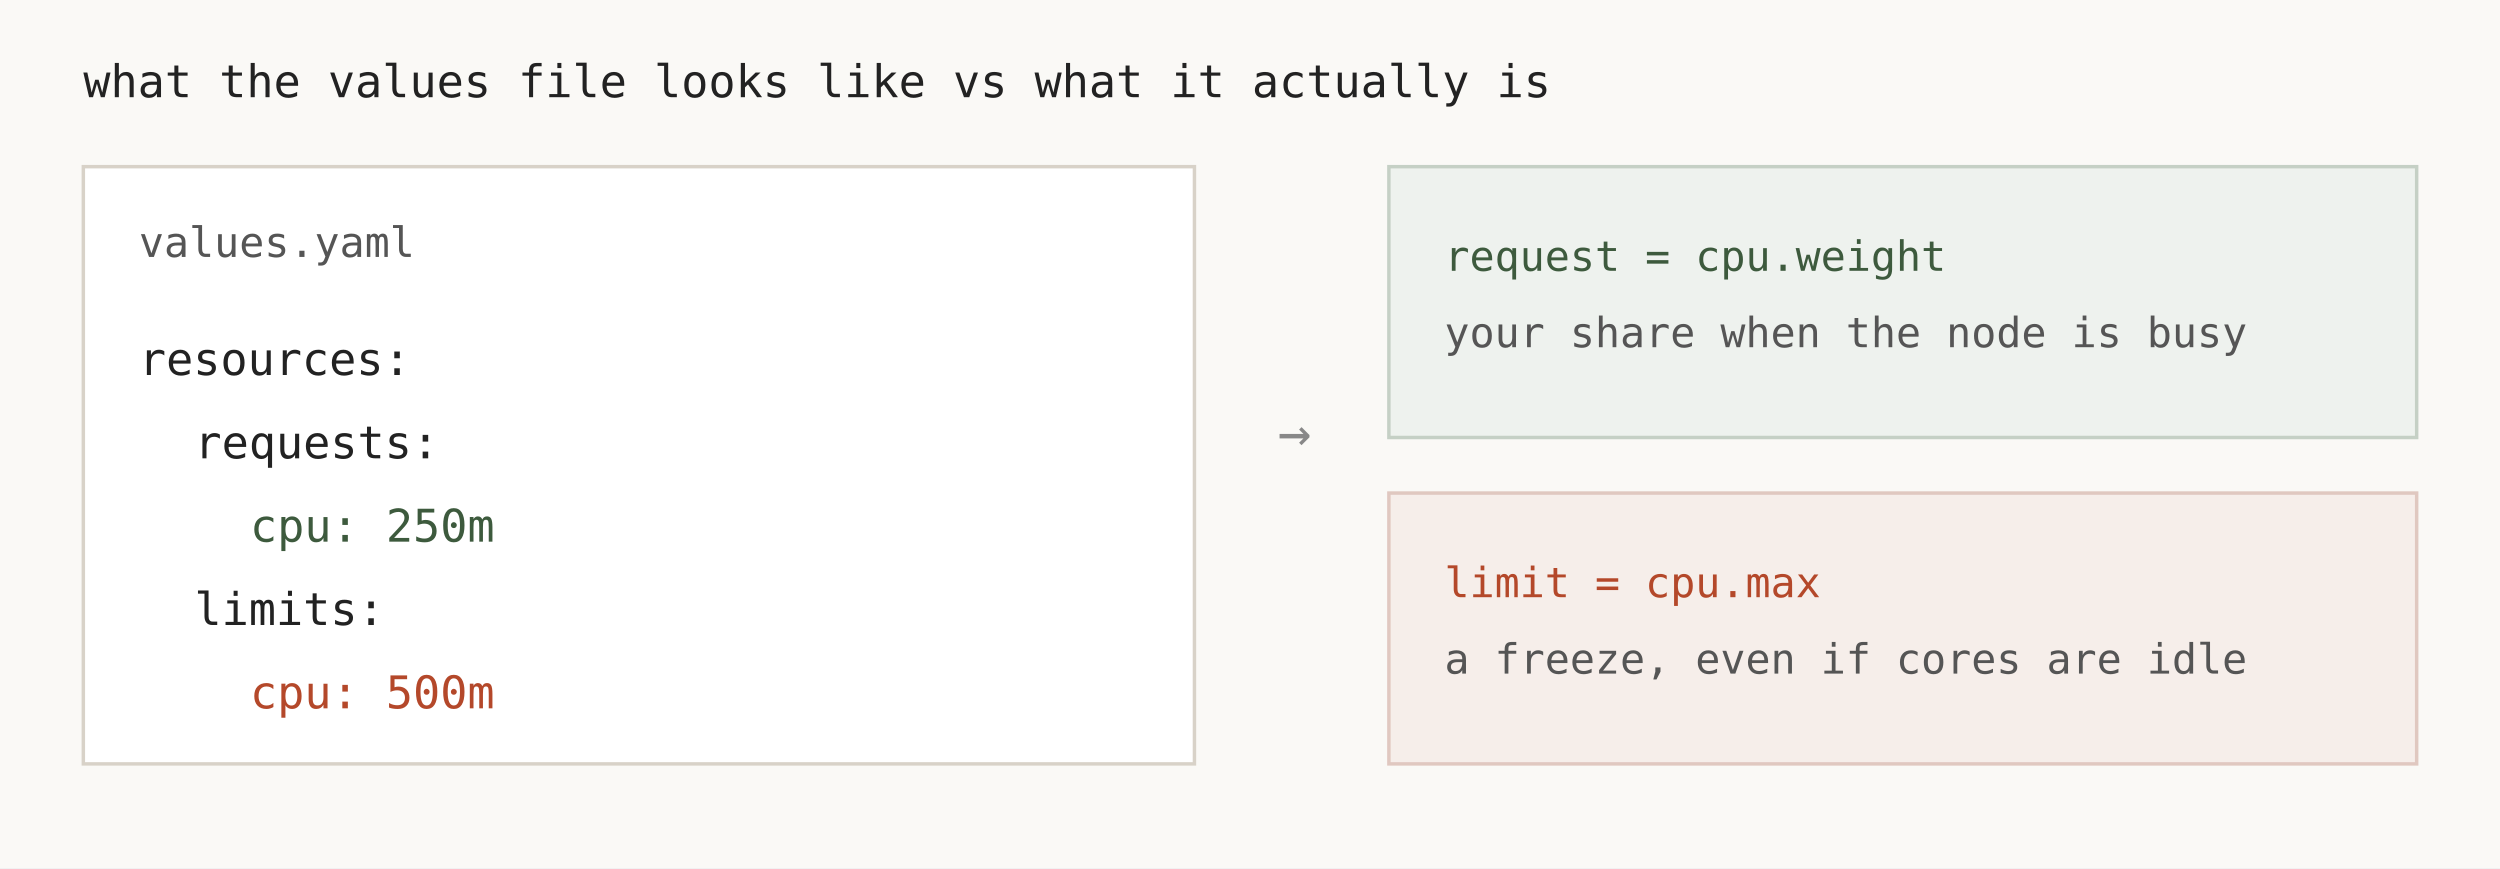
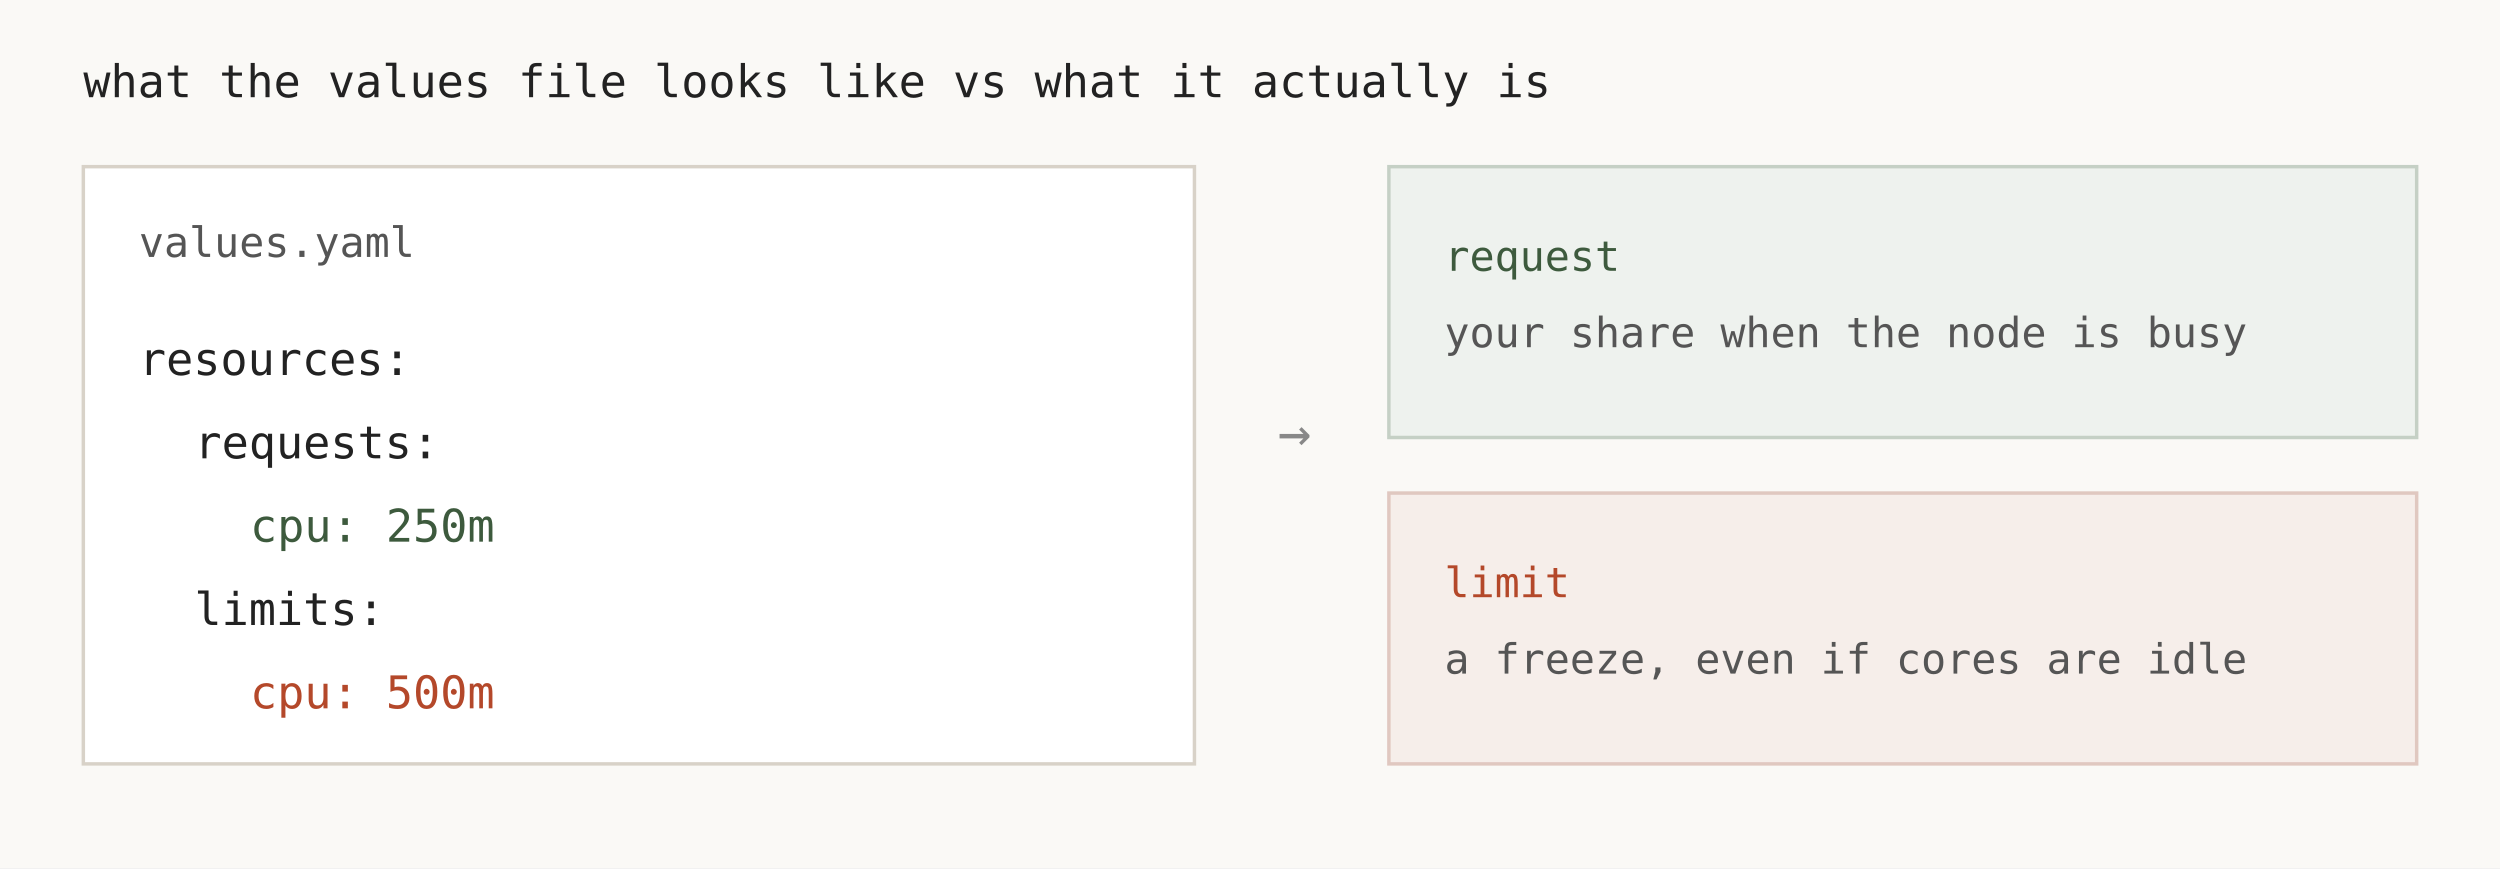
<svg xmlns="http://www.w3.org/2000/svg" width="720" height="250" viewBox="0 0 720 250">
  <rect width="720" height="250" fill="#faf9f6" />
  <text x="24" y="28" font-family="ui-monospace, SFMono-Regular, Menlo, monospace" font-size="13" fill="#222">what the values file looks like vs what it actually is</text>
  <rect x="24" y="48" width="320" height="172" fill="#fff" stroke="#d8d2c8" />
  <text x="40" y="74" font-family="ui-monospace, SFMono-Regular, Menlo, monospace" font-size="12" fill="#555">values.yaml</text>
  <text x="40" y="108" font-family="ui-monospace, SFMono-Regular, Menlo, monospace" font-size="13" fill="#222">resources:</text>
  <text x="56" y="132" font-family="ui-monospace, SFMono-Regular, Menlo, monospace" font-size="13" fill="#222">  requests:</text>
  <text x="72" y="156" font-family="ui-monospace, SFMono-Regular, Menlo, monospace" font-size="13" fill="#3d5a3d">    cpu: 250m</text>
  <text x="56" y="180" font-family="ui-monospace, SFMono-Regular, Menlo, monospace" font-size="13" fill="#222">  limits:</text>
  <text x="72" y="204" font-family="ui-monospace, SFMono-Regular, Menlo, monospace" font-size="13" fill="#b4482a">    cpu: 500m</text>
  <text x="368" y="130" font-family="ui-monospace, SFMono-Regular, Menlo, monospace" font-size="16" fill="#888">→</text>
  <rect x="400" y="48" width="296" height="78" fill="#eef2ee" stroke="#c5d0c5" />
-   <text x="416" y="78" font-family="ui-monospace, SFMono-Regular, Menlo, monospace" font-size="12" fill="#3d5a3d">request = cpu.weight</text>
+   <text x="416" y="78" font-family="ui-monospace, SFMono-Regular, Menlo, monospace" font-size="12" fill="#3d5a3d">request</text>
  <text x="416" y="100" font-family="ui-monospace, SFMono-Regular, Menlo, monospace" font-size="12" fill="#555">your share when the node is busy</text>
  <rect x="400" y="142" width="296" height="78" fill="#f6eeea" stroke="#e0c8c0" />
-   <text x="416" y="172" font-family="ui-monospace, SFMono-Regular, Menlo, monospace" font-size="12" fill="#b4482a">limit = cpu.max</text>
+   <text x="416" y="172" font-family="ui-monospace, SFMono-Regular, Menlo, monospace" font-size="12" fill="#b4482a">limit</text>
  <text x="416" y="194" font-family="ui-monospace, SFMono-Regular, Menlo, monospace" font-size="12" fill="#555">a freeze, even if cores are idle</text>
</svg>
